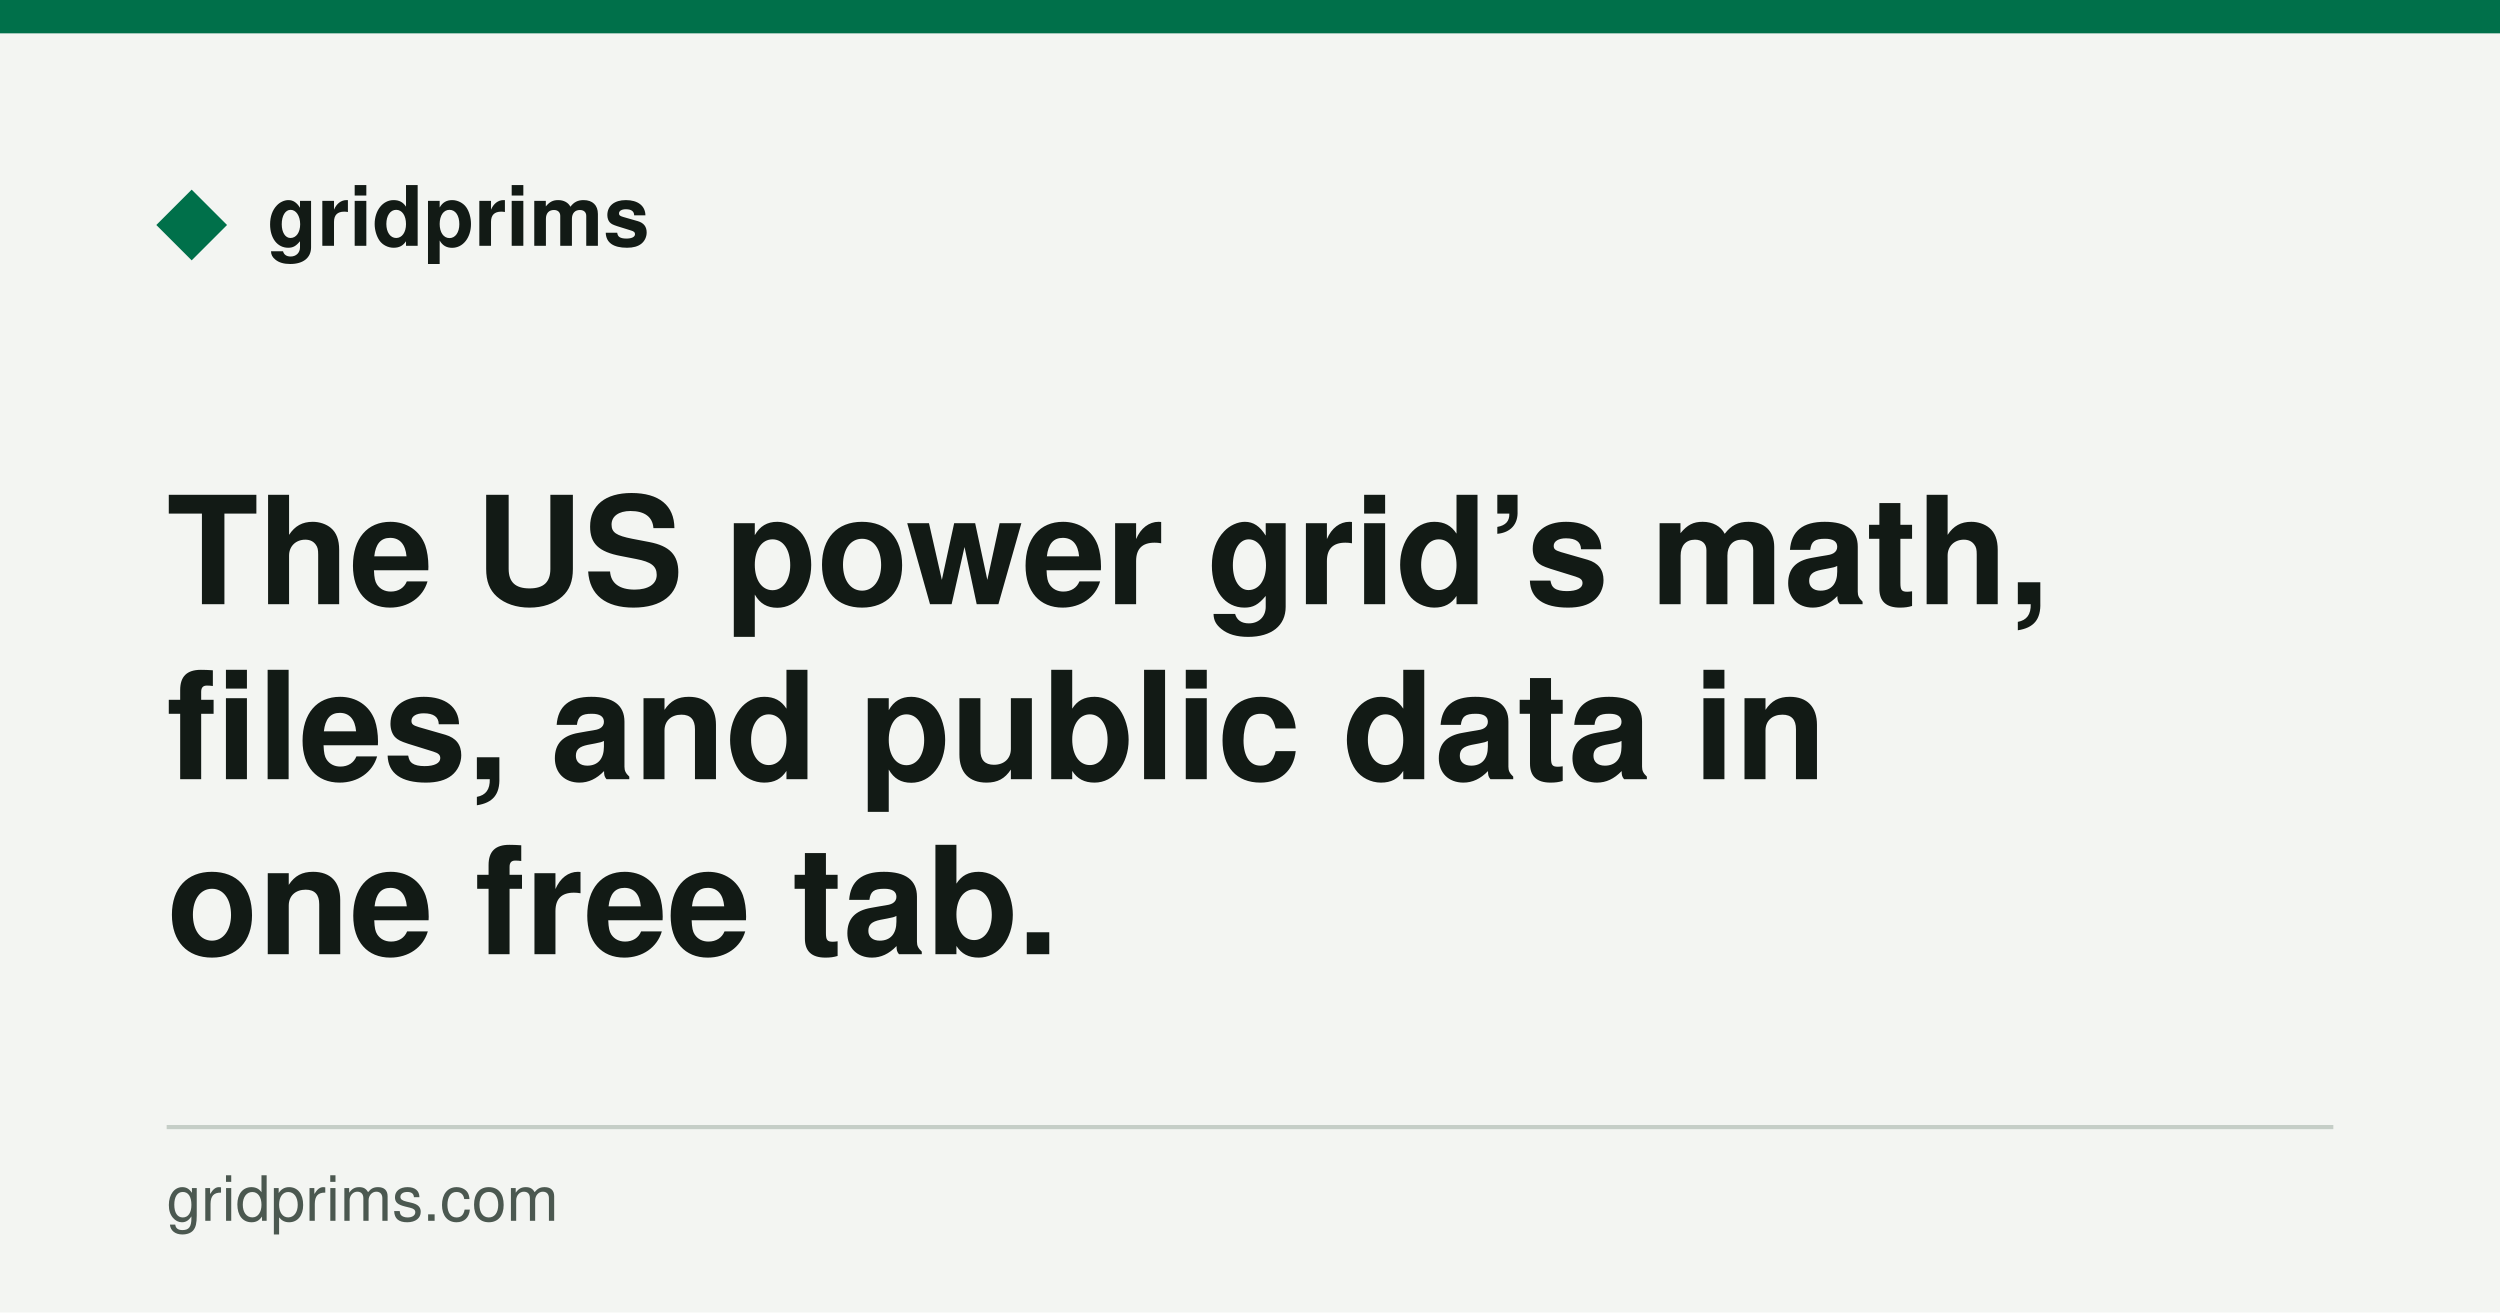
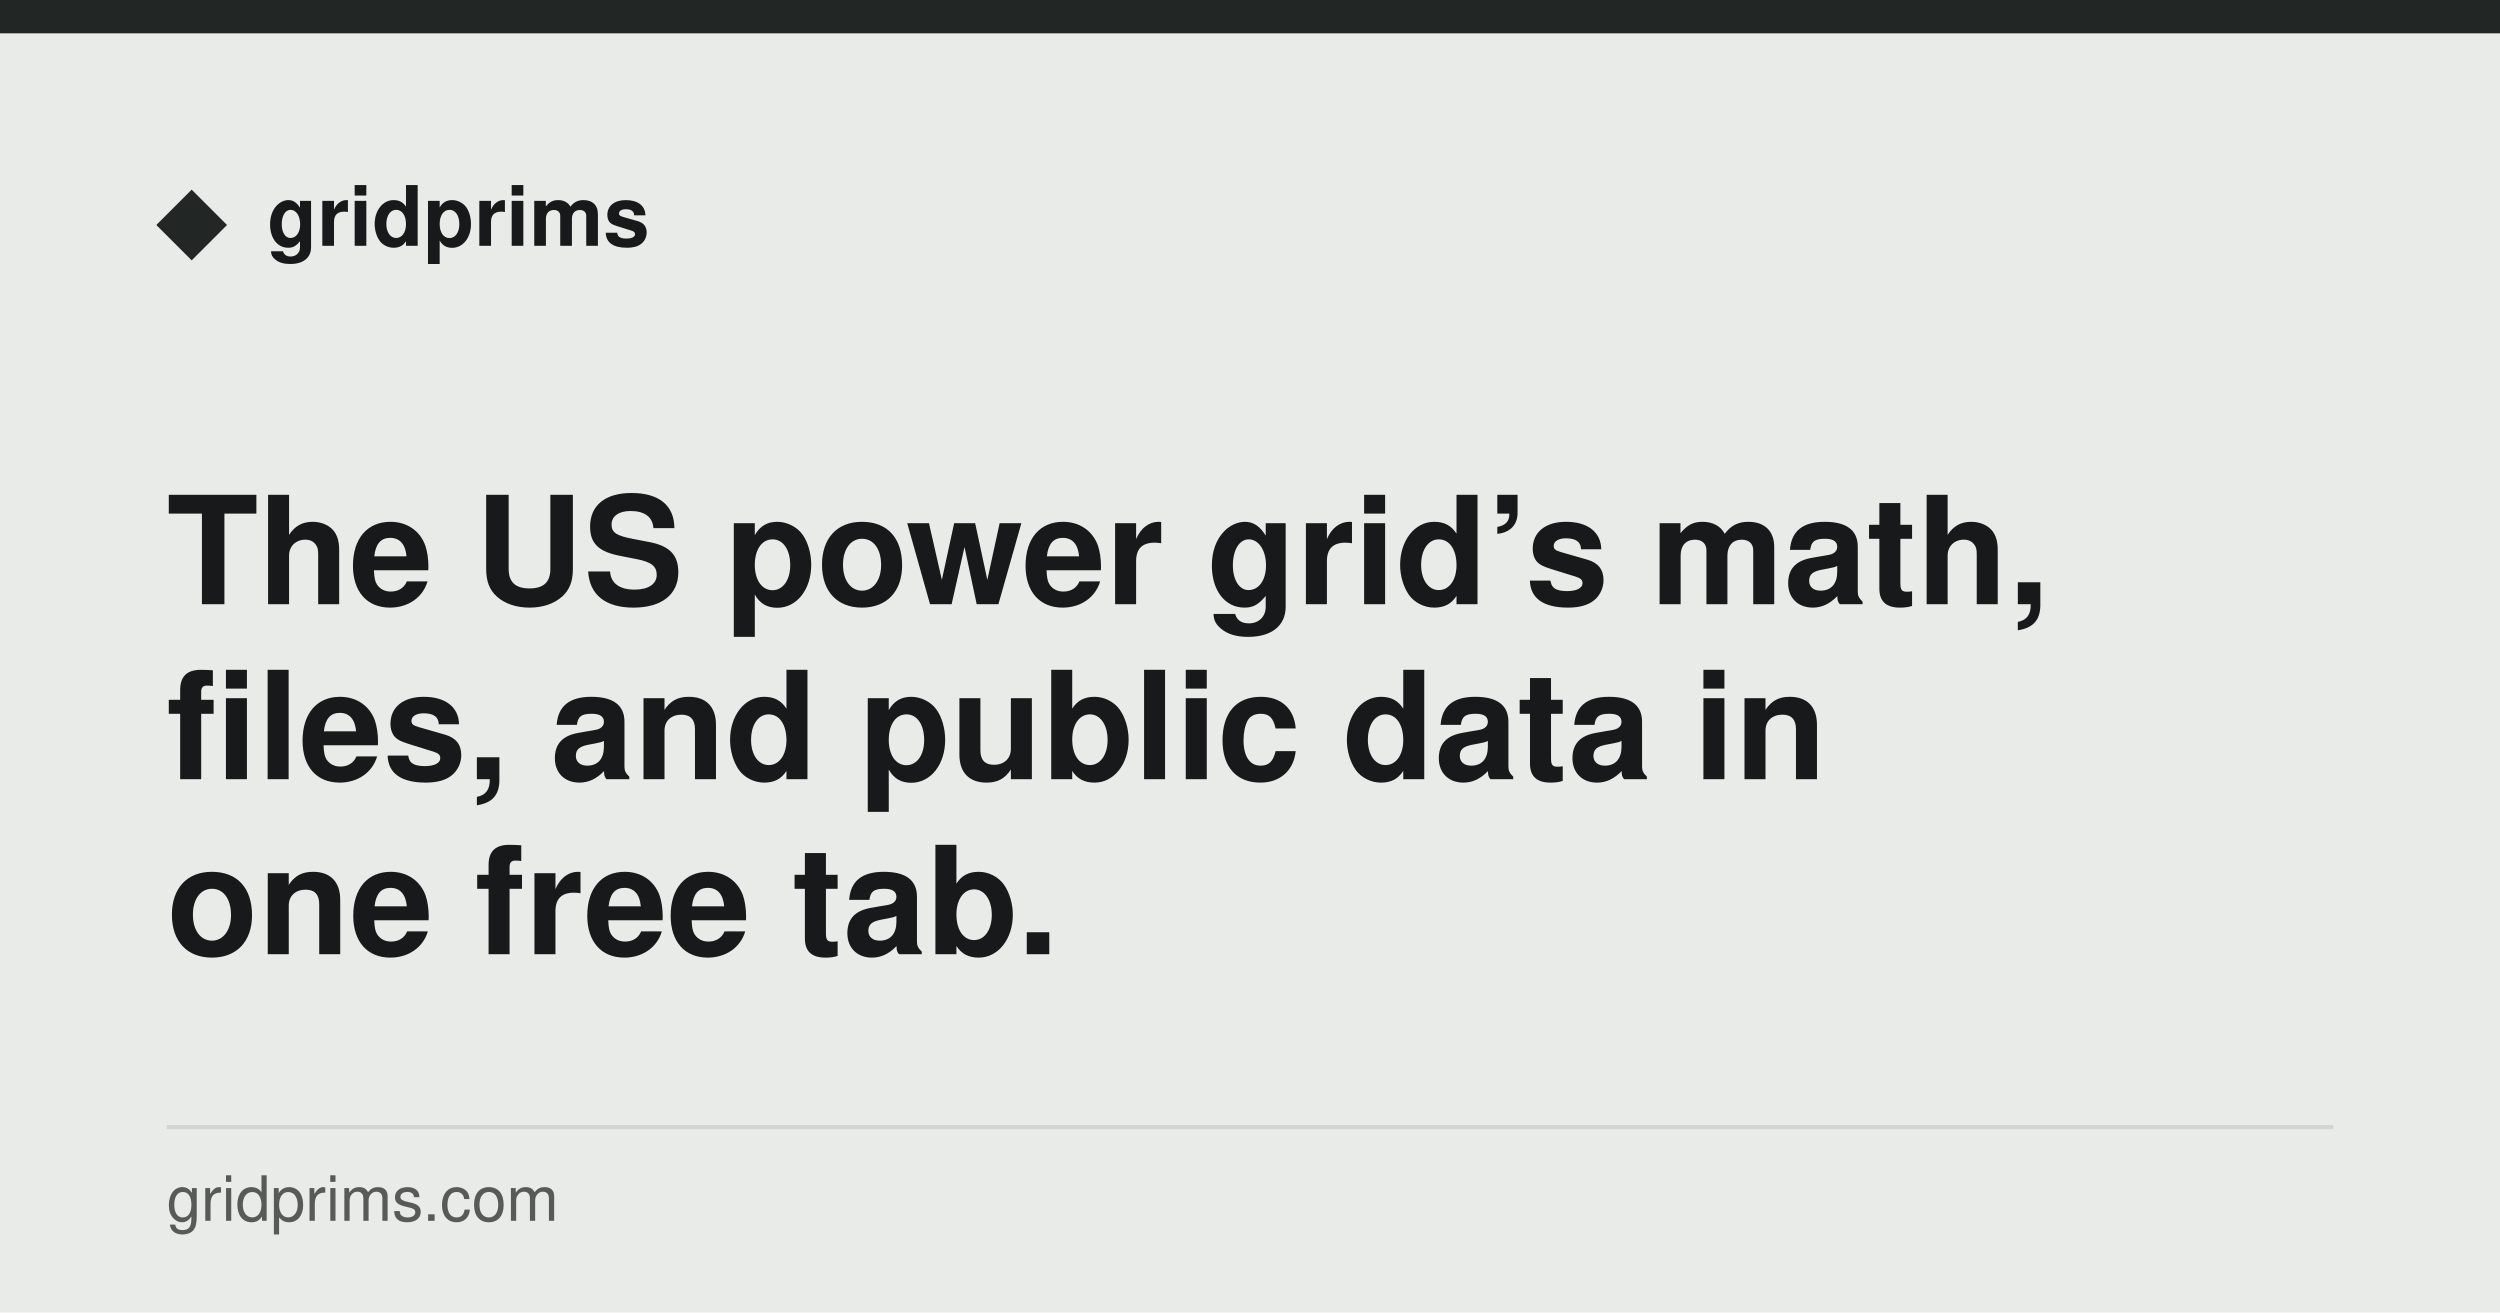
<svg xmlns="http://www.w3.org/2000/svg" width="1200" height="630" viewBox="0 0 1200 630">
-   <rect width="1200" height="630" fill="#f3f5f2" />
-   <rect x="0" y="0" width="1200" height="16" fill="#00704a" />
-   <rect x="80" y="96" width="24" height="24" transform="rotate(45 92 108)" fill="#00704a" />
-   <text x="128" y="118" font-family="Helvetica, Arial, sans-serif" font-size="40" font-weight="700" fill="#121a15">gridprims</text>
-   <text x="80" y="290" font-family="Helvetica, Arial, sans-serif" font-size="72" font-weight="700" fill="#121a15">The US power grid’s math,</text>
-   <text x="80" y="374" font-family="Helvetica, Arial, sans-serif" font-size="72" font-weight="700" fill="#121a15">files, and public data in</text>
-   <text x="80" y="458" font-family="Helvetica, Arial, sans-serif" font-size="72" font-weight="700" fill="#121a15">one free tab.</text>
-   <rect x="80" y="540" width="1040" height="2" fill="#c5cec7" />
-   <text x="80" y="586" font-family="Helvetica, Arial, sans-serif" font-size="30" fill="#4b5850">gridprims.com</text>
+   <rect width="1200" height="630" fill="#e9ebe8" />
+   <rect x="0" y="0" width="1200" height="16" fill="#222624" />
+   <rect x="80" y="96" width="24" height="24" transform="rotate(45 92 108)" fill="#222624" />
+   <text x="128" y="118" font-family="Helvetica, Arial, sans-serif" font-size="40" font-weight="700" fill="#17191a">gridprims</text>
+   <text x="80" y="290" font-family="Helvetica, Arial, sans-serif" font-size="72" font-weight="700" fill="#17191a">The US power grid’s math,</text>
+   <text x="80" y="374" font-family="Helvetica, Arial, sans-serif" font-size="72" font-weight="700" fill="#17191a">files, and public data in</text>
+   <text x="80" y="458" font-family="Helvetica, Arial, sans-serif" font-size="72" font-weight="700" fill="#17191a">one free tab.</text>
+   <rect x="80" y="540" width="1040" height="2" fill="#d2d6d1" />
+   <text x="80" y="586" font-family="Helvetica, Arial, sans-serif" font-size="30" fill="#565b57">gridprims.com</text>
</svg>
